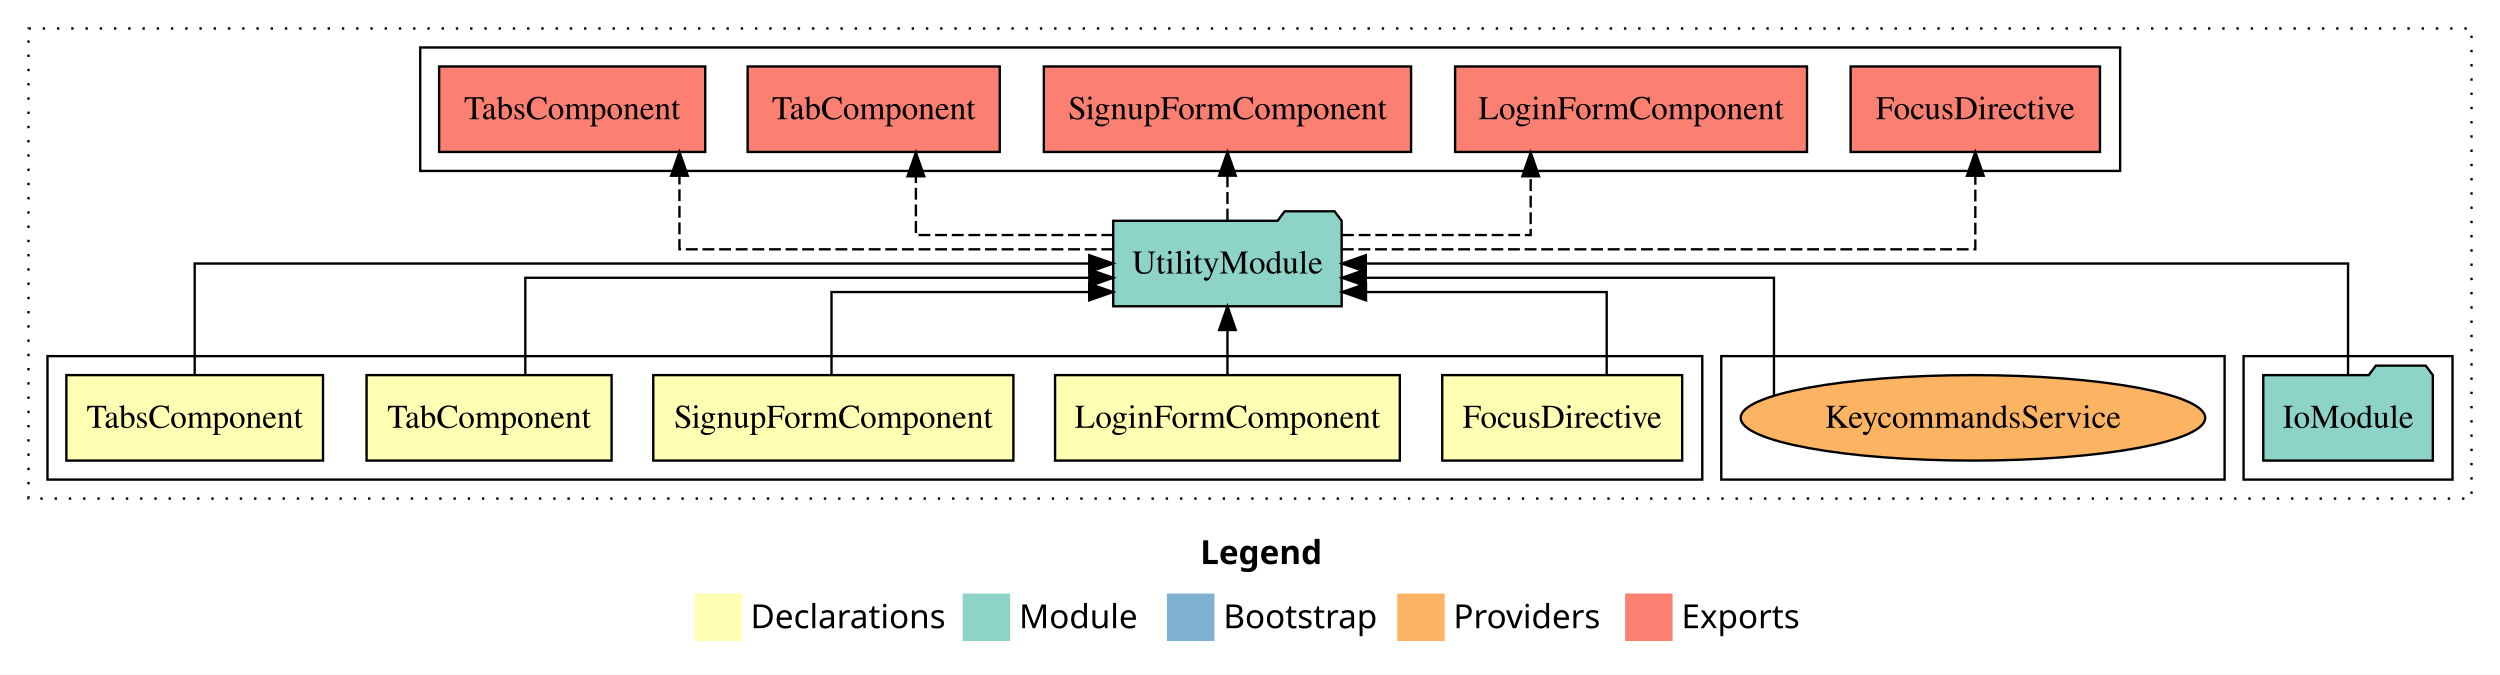
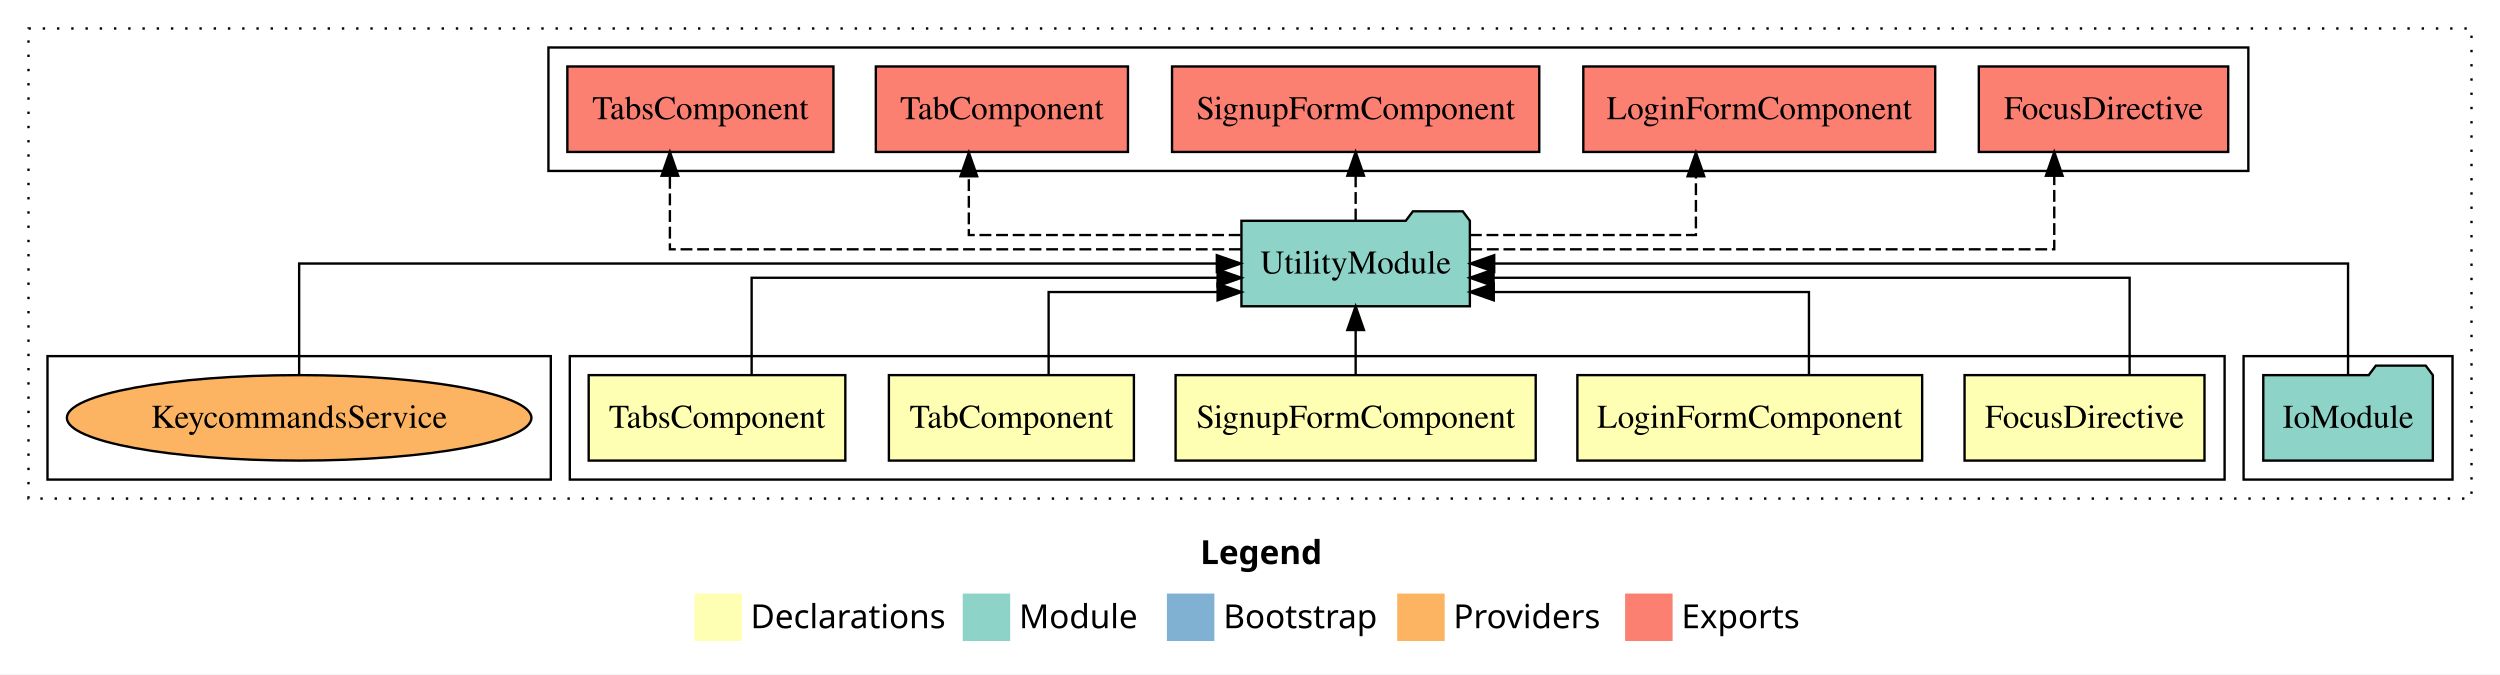
<svg xmlns="http://www.w3.org/2000/svg" width="1053pt" height="284pt" viewBox="0.00 0.00 1053.00 284.00">
  <g id="graph0" class="graph" transform="scale(1 1) rotate(0) translate(4 280)">
    <polygon fill="white" stroke="transparent" points="-4,4 -4,-280 1049,-280 1049,4 -4,4" />
    <text text-anchor="start" x="501.51" y="-42.4" font-family="sans-serif" font-weight="bold" font-size="14.00">Legend</text>
    <polygon fill="#ffffb3" stroke="transparent" points="288.5,-10 288.5,-30 308.5,-30 308.5,-10 288.5,-10" />
    <text text-anchor="start" x="312.13" y="-15.4" font-family="sans-serif" font-size="14.00">  Declarations</text>
    <polygon fill="#8dd3c7" stroke="transparent" points="401.5,-10 401.5,-30 421.5,-30 421.5,-10 401.5,-10" />
    <text text-anchor="start" x="425.23" y="-15.4" font-family="sans-serif" font-size="14.00">  Module</text>
    <polygon fill="#80b1d3" stroke="transparent" points="487.5,-10 487.5,-30 507.5,-30 507.5,-10 487.5,-10" />
    <text text-anchor="start" x="511.28" y="-15.4" font-family="sans-serif" font-size="14.00">  Bootstrap</text>
    <polygon fill="#fdb462" stroke="transparent" points="584.5,-10 584.5,-30 604.5,-30 604.5,-10 584.5,-10" />
    <text text-anchor="start" x="608.17" y="-15.4" font-family="sans-serif" font-size="14.00">  Providers</text>
    <polygon fill="#fb8072" stroke="transparent" points="680.5,-10 680.5,-30 700.5,-30 700.5,-10 680.5,-10" />
    <text text-anchor="start" x="704.23" y="-15.4" font-family="sans-serif" font-size="14.00">  Exports</text>
    <g id="clust1" class="cluster">
      <polygon fill="none" stroke="black" stroke-dasharray="1,5" points="8,-70 8,-268 1037,-268 1037,-70 8,-70" />
    </g>
-     <g id="clust9" class="cluster">
-       <polygon fill="none" stroke="black" points="173,-208 173,-260 889,-260 889,-208 173,-208" />
-     </g>
    <g id="clust8" class="cluster">
      <polygon fill="none" stroke="black" points="941,-78 941,-130 1029,-130 1029,-78 941,-78" />
    </g>
+     <g id="clust2" class="cluster">
+       <polygon fill="none" stroke="black" points="236,-78 236,-130 933,-130 933,-78 236,-78" />
+     </g>
    <g id="clust11" class="cluster">
-       <polygon fill="none" stroke="black" points="721,-78 721,-130 933,-130 933,-78 721,-78" />
+       <polygon fill="none" stroke="black" points="16,-78 16,-130 228,-130 228,-78 16,-78" />
    </g>
-     <g id="clust2" class="cluster">
-       <polygon fill="none" stroke="black" points="16,-78 16,-130 713,-130 713,-78 16,-78" />
+     <g id="clust9" class="cluster">
+       <polygon fill="none" stroke="black" points="227,-208 227,-260 943,-260 943,-208 227,-208" />
    </g>
    <g id="node1" class="node">
-       <polygon fill="#ffffb3" stroke="black" points="704.53,-122 603.47,-122 603.47,-86 704.53,-86 704.53,-122" />
-       <text text-anchor="middle" x="654" y="-99.8" font-family="Times,serif" font-size="14.00">FocusDirective</text>
+       <polygon fill="#ffffb3" stroke="black" points="924.53,-122 823.47,-122 823.47,-86 924.53,-86 924.53,-122" />
+       <text text-anchor="middle" x="874" y="-99.8" font-family="Times,serif" font-size="14.00">FocusDirective</text>
    </g>
    <g id="node6" class="node">
-       <polygon fill="#8dd3c7" stroke="black" points="561.11,-187 558.11,-191 537.11,-191 534.11,-187 464.89,-187 464.89,-151 561.11,-151 561.11,-187" />
-       <text text-anchor="middle" x="513" y="-164.8" font-family="Times,serif" font-size="14.00">UtilityModule</text>
+       <polygon fill="#8dd3c7" stroke="black" points="615.11,-187 612.11,-191 591.11,-191 588.11,-187 518.89,-187 518.89,-151 615.11,-151 615.11,-187" />
+       <text text-anchor="middle" x="567" y="-164.8" font-family="Times,serif" font-size="14.00">UtilityModule</text>
    </g>
    <g id="edge1" class="edge">
-       <path fill="none" stroke="black" d="M672.74,-122.24C672.74,-137.57 672.74,-157 672.74,-157 672.74,-157 571.36,-157 571.36,-157" />
-       <polygon fill="black" stroke="black" points="571.36,-153.5 561.36,-157 571.36,-160.5 571.36,-153.5" />
+       <path fill="none" stroke="black" d="M893,-122.02C893,-139.37 893,-163 893,-163 893,-163 625.1,-163 625.1,-163" />
+       <polygon fill="black" stroke="black" points="625.1,-159.5 615.1,-163 625.1,-166.5 625.1,-159.5" />
    </g>
    <g id="node2" class="node">
-       <polygon fill="#ffffb3" stroke="black" points="585.61,-122 440.39,-122 440.39,-86 585.61,-86 585.61,-122" />
-       <text text-anchor="middle" x="513" y="-99.8" font-family="Times,serif" font-size="14.00">LoginFormComponent</text>
+       <polygon fill="#ffffb3" stroke="black" points="805.61,-122 660.39,-122 660.39,-86 805.61,-86 805.61,-122" />
+       <text text-anchor="middle" x="733" y="-99.8" font-family="Times,serif" font-size="14.00">LoginFormComponent</text>
    </g>
    <g id="edge2" class="edge">
-       <path fill="none" stroke="black" d="M513,-122.11C513,-122.11 513,-140.99 513,-140.99" />
-       <polygon fill="black" stroke="black" points="509.5,-140.99 513,-150.99 516.5,-140.99 509.5,-140.99" />
+       <path fill="none" stroke="black" d="M757.93,-122.24C757.93,-137.57 757.93,-157 757.93,-157 757.93,-157 625.18,-157 625.18,-157" />
+       <polygon fill="black" stroke="black" points="625.18,-153.5 615.18,-157 625.18,-160.5 625.18,-153.5" />
    </g>
    <g id="node3" class="node">
-       <polygon fill="#ffffb3" stroke="black" points="422.84,-122 271.16,-122 271.16,-86 422.84,-86 422.84,-122" />
-       <text text-anchor="middle" x="347" y="-99.8" font-family="Times,serif" font-size="14.00">SignupFormComponent</text>
+       <polygon fill="#ffffb3" stroke="black" points="642.84,-122 491.16,-122 491.16,-86 642.84,-86 642.84,-122" />
+       <text text-anchor="middle" x="567" y="-99.8" font-family="Times,serif" font-size="14.00">SignupFormComponent</text>
    </g>
    <g id="edge3" class="edge">
-       <path fill="none" stroke="black" d="M346.23,-122.24C346.23,-137.57 346.23,-157 346.23,-157 346.23,-157 454.76,-157 454.76,-157" />
-       <polygon fill="black" stroke="black" points="454.76,-160.5 464.76,-157 454.76,-153.5 454.76,-160.5" />
+       <path fill="none" stroke="black" d="M567,-122.11C567,-122.11 567,-140.99 567,-140.99" />
+       <polygon fill="black" stroke="black" points="563.5,-140.99 567,-150.99 570.5,-140.99 563.5,-140.99" />
    </g>
    <g id="node4" class="node">
-       <polygon fill="#ffffb3" stroke="black" points="253.6,-122 150.4,-122 150.4,-86 253.6,-86 253.6,-122" />
-       <text text-anchor="middle" x="202" y="-99.8" font-family="Times,serif" font-size="14.00">TabComponent</text>
+       <polygon fill="#ffffb3" stroke="black" points="473.6,-122 370.4,-122 370.4,-86 473.6,-86 473.6,-122" />
+       <text text-anchor="middle" x="422" y="-99.8" font-family="Times,serif" font-size="14.00">TabComponent</text>
    </g>
    <g id="edge4" class="edge">
-       <path fill="none" stroke="black" d="M217.26,-122.02C217.26,-139.37 217.26,-163 217.26,-163 217.26,-163 454.83,-163 454.83,-163" />
-       <polygon fill="black" stroke="black" points="454.83,-166.5 464.83,-163 454.83,-159.5 454.83,-166.5" />
+       <path fill="none" stroke="black" d="M437.68,-122.24C437.68,-137.57 437.68,-157 437.68,-157 437.68,-157 508.85,-157 508.85,-157" />
+       <polygon fill="black" stroke="black" points="508.85,-160.5 518.85,-157 508.85,-153.5 508.85,-160.5" />
    </g>
    <g id="node5" class="node">
-       <polygon fill="#ffffb3" stroke="black" points="132.05,-122 23.95,-122 23.95,-86 132.05,-86 132.05,-122" />
-       <text text-anchor="middle" x="78" y="-99.8" font-family="Times,serif" font-size="14.00">TabsComponent</text>
+       <polygon fill="#ffffb3" stroke="black" points="352.05,-122 243.95,-122 243.95,-86 352.05,-86 352.05,-122" />
+       <text text-anchor="middle" x="298" y="-99.8" font-family="Times,serif" font-size="14.00">TabsComponent</text>
    </g>
    <g id="edge5" class="edge">
-       <path fill="none" stroke="black" d="M78,-122.11C78,-141.34 78,-169 78,-169 78,-169 454.79,-169 454.79,-169" />
-       <polygon fill="black" stroke="black" points="454.79,-172.5 464.79,-169 454.79,-165.5 454.79,-172.5" />
+       <path fill="none" stroke="black" d="M312.59,-122.02C312.59,-139.37 312.59,-163 312.59,-163 312.59,-163 508.85,-163 508.85,-163" />
+       <polygon fill="black" stroke="black" points="508.85,-166.5 518.85,-163 508.85,-159.5 508.85,-166.5" />
    </g>
    <g id="node8" class="node">
-       <polygon fill="#fb8072" stroke="black" points="880.52,-252 775.48,-252 775.48,-216 880.52,-216 880.52,-252" />
-       <text text-anchor="middle" x="828" y="-229.8" font-family="Times,serif" font-size="14.00">FocusDirective </text>
+       <polygon fill="#fb8072" stroke="black" points="934.52,-252 829.48,-252 829.48,-216 934.52,-216 934.52,-252" />
+       <text text-anchor="middle" x="882" y="-229.8" font-family="Times,serif" font-size="14.00">FocusDirective </text>
    </g>
    <g id="edge7" class="edge">
-       <path fill="none" stroke="black" stroke-dasharray="5,2" d="M561.18,-175C649.43,-175 828,-175 828,-175 828,-175 828,-205.98 828,-205.98" />
-       <polygon fill="black" stroke="black" points="824.5,-205.98 828,-215.98 831.5,-205.98 824.5,-205.98" />
+       <path fill="none" stroke="black" stroke-dasharray="5,2" d="M615.26,-175C698.74,-175 861.25,-175 861.25,-175 861.25,-175 861.25,-205.98 861.25,-205.98" />
+       <polygon fill="black" stroke="black" points="857.75,-205.98 861.25,-215.98 864.75,-205.98 857.75,-205.98" />
    </g>
    <g id="node9" class="node">
-       <polygon fill="#fb8072" stroke="black" points="757.11,-252 608.89,-252 608.89,-216 757.11,-216 757.11,-252" />
-       <text text-anchor="middle" x="683" y="-229.8" font-family="Times,serif" font-size="14.00">LoginFormComponent </text>
+       <polygon fill="#fb8072" stroke="black" points="811.11,-252 662.89,-252 662.89,-216 811.11,-216 811.11,-252" />
+       <text text-anchor="middle" x="737" y="-229.8" font-family="Times,serif" font-size="14.00">LoginFormComponent </text>
    </g>
    <g id="edge8" class="edge">
-       <path fill="none" stroke="black" stroke-dasharray="5,2" d="M561.28,-181C597.45,-181 640.72,-181 640.72,-181 640.72,-181 640.72,-205.76 640.72,-205.76" />
-       <polygon fill="black" stroke="black" points="637.22,-205.76 640.72,-215.76 644.22,-205.76 637.22,-205.76" />
+       <path fill="none" stroke="black" stroke-dasharray="5,2" d="M615.12,-181C656.76,-181 710.32,-181 710.32,-181 710.32,-181 710.32,-205.76 710.32,-205.76" />
+       <polygon fill="black" stroke="black" points="706.82,-205.76 710.32,-215.76 713.82,-205.76 706.82,-205.76" />
    </g>
    <g id="node10" class="node">
-       <polygon fill="#fb8072" stroke="black" points="590.34,-252 435.66,-252 435.66,-216 590.34,-216 590.34,-252" />
-       <text text-anchor="middle" x="513" y="-229.8" font-family="Times,serif" font-size="14.00">SignupFormComponent </text>
+       <polygon fill="#fb8072" stroke="black" points="644.34,-252 489.66,-252 489.66,-216 644.34,-216 644.34,-252" />
+       <text text-anchor="middle" x="567" y="-229.8" font-family="Times,serif" font-size="14.00">SignupFormComponent </text>
    </g>
    <g id="edge9" class="edge">
-       <path fill="none" stroke="black" stroke-dasharray="5,2" d="M513,-187.11C513,-187.11 513,-205.99 513,-205.99" />
-       <polygon fill="black" stroke="black" points="509.5,-205.99 513,-215.99 516.5,-205.99 509.5,-205.99" />
+       <path fill="none" stroke="black" stroke-dasharray="5,2" d="M567,-187.11C567,-187.11 567,-205.99 567,-205.99" />
+       <polygon fill="black" stroke="black" points="563.5,-205.99 567,-215.99 570.5,-205.99 563.5,-205.99" />
    </g>
    <g id="node11" class="node">
-       <polygon fill="#fb8072" stroke="black" points="417.1,-252 310.9,-252 310.9,-216 417.1,-216 417.1,-252" />
-       <text text-anchor="middle" x="364" y="-229.8" font-family="Times,serif" font-size="14.00">TabComponent </text>
+       <polygon fill="#fb8072" stroke="black" points="471.1,-252 364.9,-252 364.9,-216 471.1,-216 471.1,-252" />
+       <text text-anchor="middle" x="418" y="-229.8" font-family="Times,serif" font-size="14.00">TabComponent </text>
    </g>
    <g id="edge10" class="edge">
-       <path fill="none" stroke="black" stroke-dasharray="5,2" d="M464.88,-181C427.42,-181 381.77,-181 381.77,-181 381.77,-181 381.77,-205.76 381.77,-205.76" />
-       <polygon fill="black" stroke="black" points="378.27,-205.76 381.77,-215.76 385.27,-205.76 378.27,-205.76" />
+       <path fill="none" stroke="black" stroke-dasharray="5,2" d="M518.56,-181C470.53,-181 404.07,-181 404.07,-181 404.07,-181 404.07,-205.76 404.07,-205.76" />
+       <polygon fill="black" stroke="black" points="400.57,-205.76 404.07,-215.76 407.57,-205.76 400.57,-205.76" />
    </g>
    <g id="node12" class="node">
-       <polygon fill="#fb8072" stroke="black" points="293.04,-252 180.96,-252 180.96,-216 293.04,-216 293.04,-252" />
-       <text text-anchor="middle" x="237" y="-229.8" font-family="Times,serif" font-size="14.00">TabsComponent </text>
+       <polygon fill="#fb8072" stroke="black" points="347.04,-252 234.96,-252 234.96,-216 347.04,-216 347.04,-252" />
+       <text text-anchor="middle" x="291" y="-229.8" font-family="Times,serif" font-size="14.00">TabsComponent </text>
    </g>
    <g id="edge11" class="edge">
-       <path fill="none" stroke="black" stroke-dasharray="5,2" d="M464.89,-175C397.24,-175 282.18,-175 282.18,-175 282.18,-175 282.18,-205.98 282.18,-205.98" />
-       <polygon fill="black" stroke="black" points="278.68,-205.98 282.18,-215.98 285.68,-205.98 278.68,-205.98" />
+       <path fill="none" stroke="black" stroke-dasharray="5,2" d="M518.65,-175C436.43,-175 278.16,-175 278.16,-175 278.16,-175 278.16,-205.98 278.16,-205.98" />
+       <polygon fill="black" stroke="black" points="274.66,-205.98 278.16,-215.98 281.66,-205.98 274.66,-205.98" />
    </g>
    <g id="node7" class="node">
      <polygon fill="#8dd3c7" stroke="black" points="1020.71,-122 1017.71,-126 996.71,-126 993.71,-122 949.29,-122 949.29,-86 1020.71,-86 1020.71,-122" />
      <text text-anchor="middle" x="985" y="-99.8" font-family="Times,serif" font-size="14.00">IoModule</text>
    </g>
    <g id="edge6" class="edge">
-       <path fill="none" stroke="black" d="M985,-122.11C985,-141.34 985,-169 985,-169 985,-169 571.29,-169 571.29,-169" />
-       <polygon fill="black" stroke="black" points="571.29,-165.5 561.29,-169 571.29,-172.5 571.29,-165.5" />
+       <path fill="none" stroke="black" d="M985,-122.11C985,-141.34 985,-169 985,-169 985,-169 625.36,-169 625.36,-169" />
+       <polygon fill="black" stroke="black" points="625.36,-165.5 615.36,-169 625.36,-172.5 625.36,-165.5" />
    </g>
    <g id="node13" class="node">
-       <ellipse fill="#fdb462" stroke="black" cx="827" cy="-104" rx="97.83" ry="18" />
-       <text text-anchor="middle" x="827" y="-99.8" font-family="Times,serif" font-size="14.00">KeycommandsService</text>
+       <ellipse fill="#fdb462" stroke="black" cx="122" cy="-104" rx="97.83" ry="18" />
+       <text text-anchor="middle" x="122" y="-99.8" font-family="Times,serif" font-size="14.00">KeycommandsService</text>
    </g>
    <g id="edge12" class="edge">
-       <path fill="none" stroke="black" d="M743.19,-113.48C743.19,-130.16 743.19,-163 743.19,-163 743.19,-163 571.26,-163 571.26,-163" />
-       <polygon fill="black" stroke="black" points="571.26,-159.5 561.26,-163 571.26,-166.5 571.26,-159.5" />
+       <path fill="none" stroke="black" d="M122,-122.11C122,-141.34 122,-169 122,-169 122,-169 508.53,-169 508.53,-169" />
+       <polygon fill="black" stroke="black" points="508.53,-172.5 518.53,-169 508.53,-165.5 508.53,-172.5" />
    </g>
  </g>
</svg>
